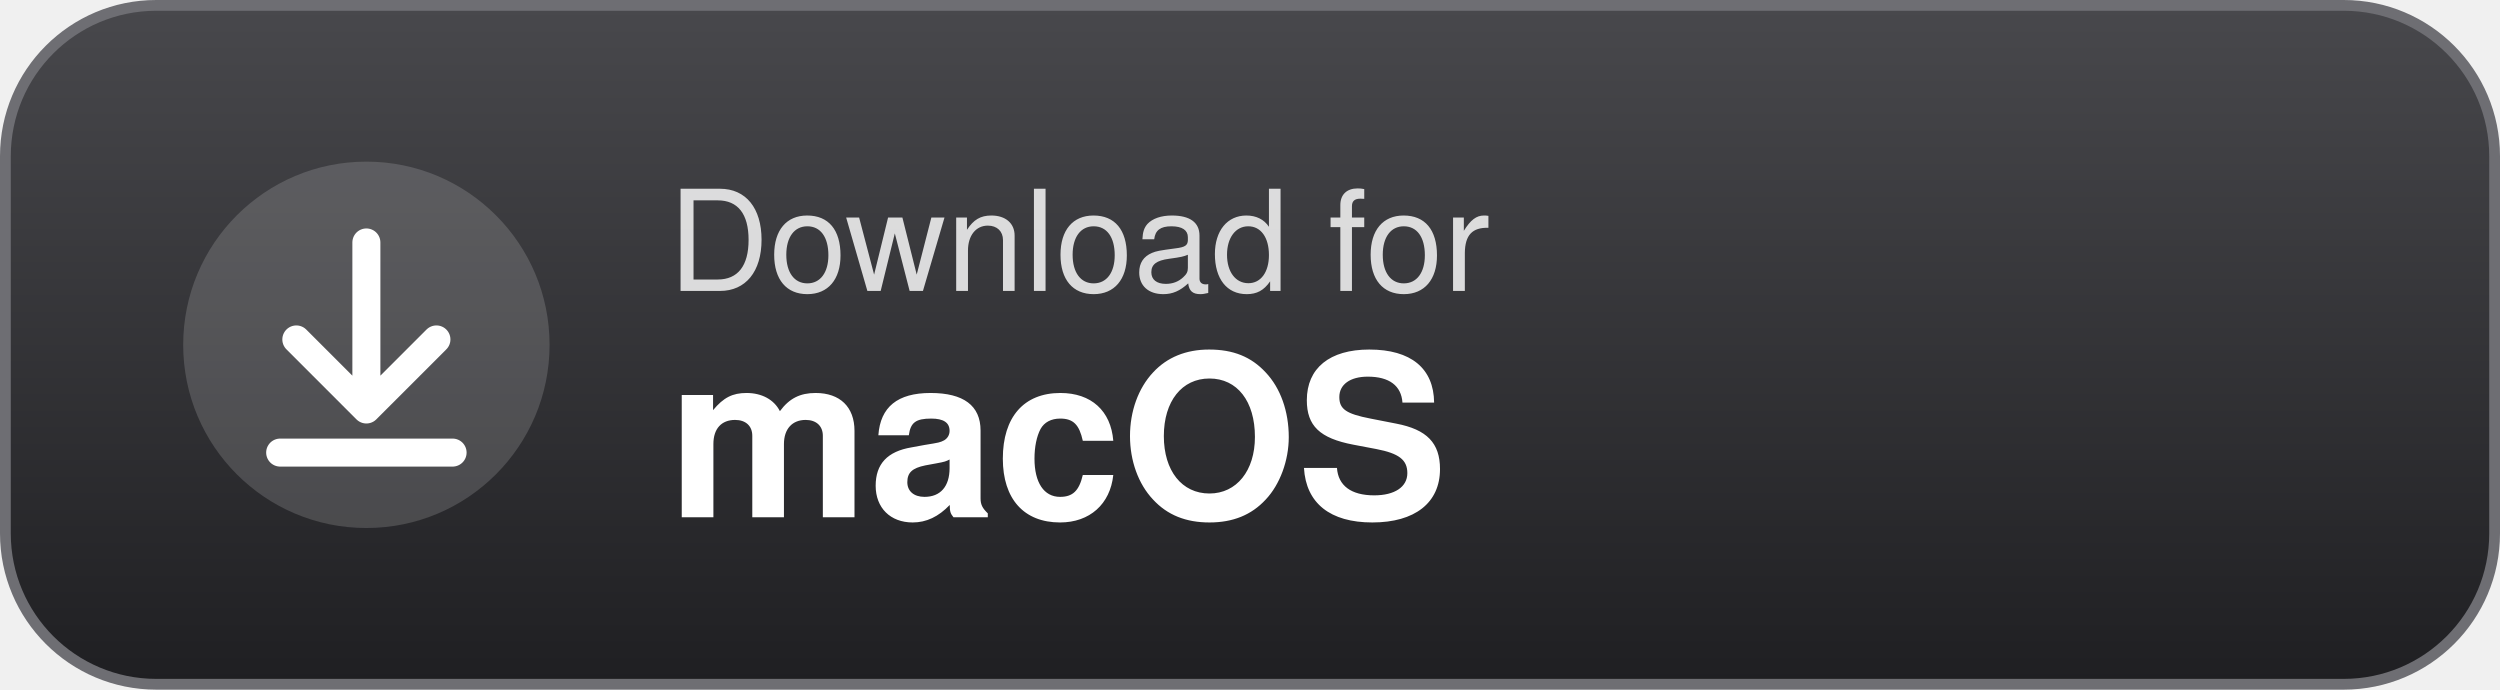
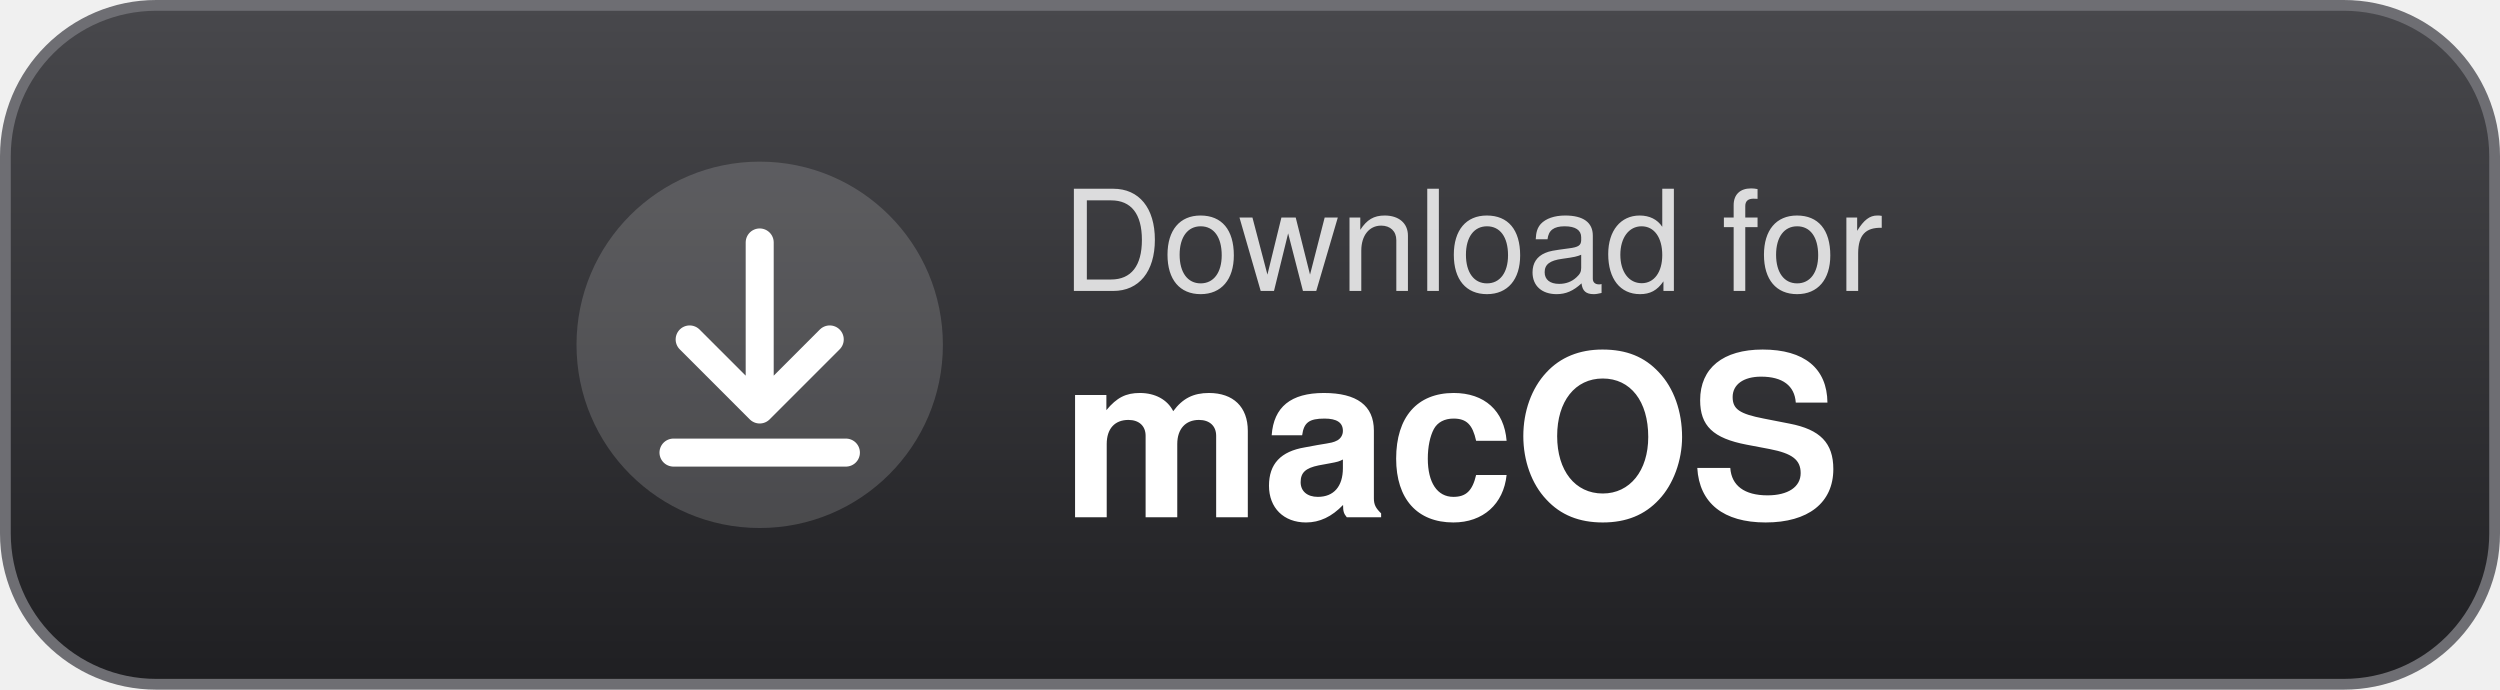
<svg xmlns="http://www.w3.org/2000/svg" width="232" height="64" viewBox="0 0 232 64" role="img" aria-label="Download BatteryTray for macOS">
  <defs>
    <linearGradient id="fill" x1="0" y1="0" x2="0" y2="1">
      <stop offset="0" stop-color="#48484C" />
      <stop offset="1" stop-color="#1F1F22" />
    </linearGradient>
  </defs>
  <rect x="0.5" y="0.5" width="231" height="63" rx="14" fill="url(#fill)" stroke="#6E6E73" />
-   <circle cx="34" cy="32" r="17" fill="#FFFFFF" fill-opacity="0.16" />
-   <path d="M34 22.5v15M27.5 31.5l6.5 6.5 6.5-6.5M26 42h16" fill="none" stroke="#FFFFFF" stroke-width="2.6" stroke-linecap="round" stroke-linejoin="round" />
-   <text x="62" y="27" fill="#FFFFFF" fill-opacity="0.82" font-family="-apple-system,BlinkMacSystemFont,'Segoe UI','PingFang SC','Microsoft YaHei',Helvetica,Arial,sans-serif" font-size="13">Download for</text>
-   <text x="62" y="48" fill="#FFFFFF" font-family="-apple-system,BlinkMacSystemFont,'Segoe UI','PingFang SC','Microsoft YaHei',Helvetica,Arial,sans-serif" font-size="21" font-weight="600">macOS</text>
+   <g transform="translate(36.5 0)">
+     <circle cx="34" cy="32" r="17" fill="#FFFFFF" fill-opacity="0.16" />
+     <path d="M34 22.5v15M27.5 31.5l6.5 6.5 6.5-6.5M26 42h16" fill="none" stroke="#FFFFFF" stroke-width="2.6" stroke-linecap="round" stroke-linejoin="round" />
+   </g>
+   <text x="98.5" y="27" fill="#FFFFFF" fill-opacity="0.82" font-family="-apple-system,BlinkMacSystemFont,'Segoe UI','PingFang SC','Microsoft YaHei',Helvetica,Arial,sans-serif" font-size="13">Download for</text>
+   <text x="98.5" y="48" fill="#FFFFFF" font-family="-apple-system,BlinkMacSystemFont,'Segoe UI','PingFang SC','Microsoft YaHei',Helvetica,Arial,sans-serif" font-size="21" font-weight="600">macOS</text>
</svg>
